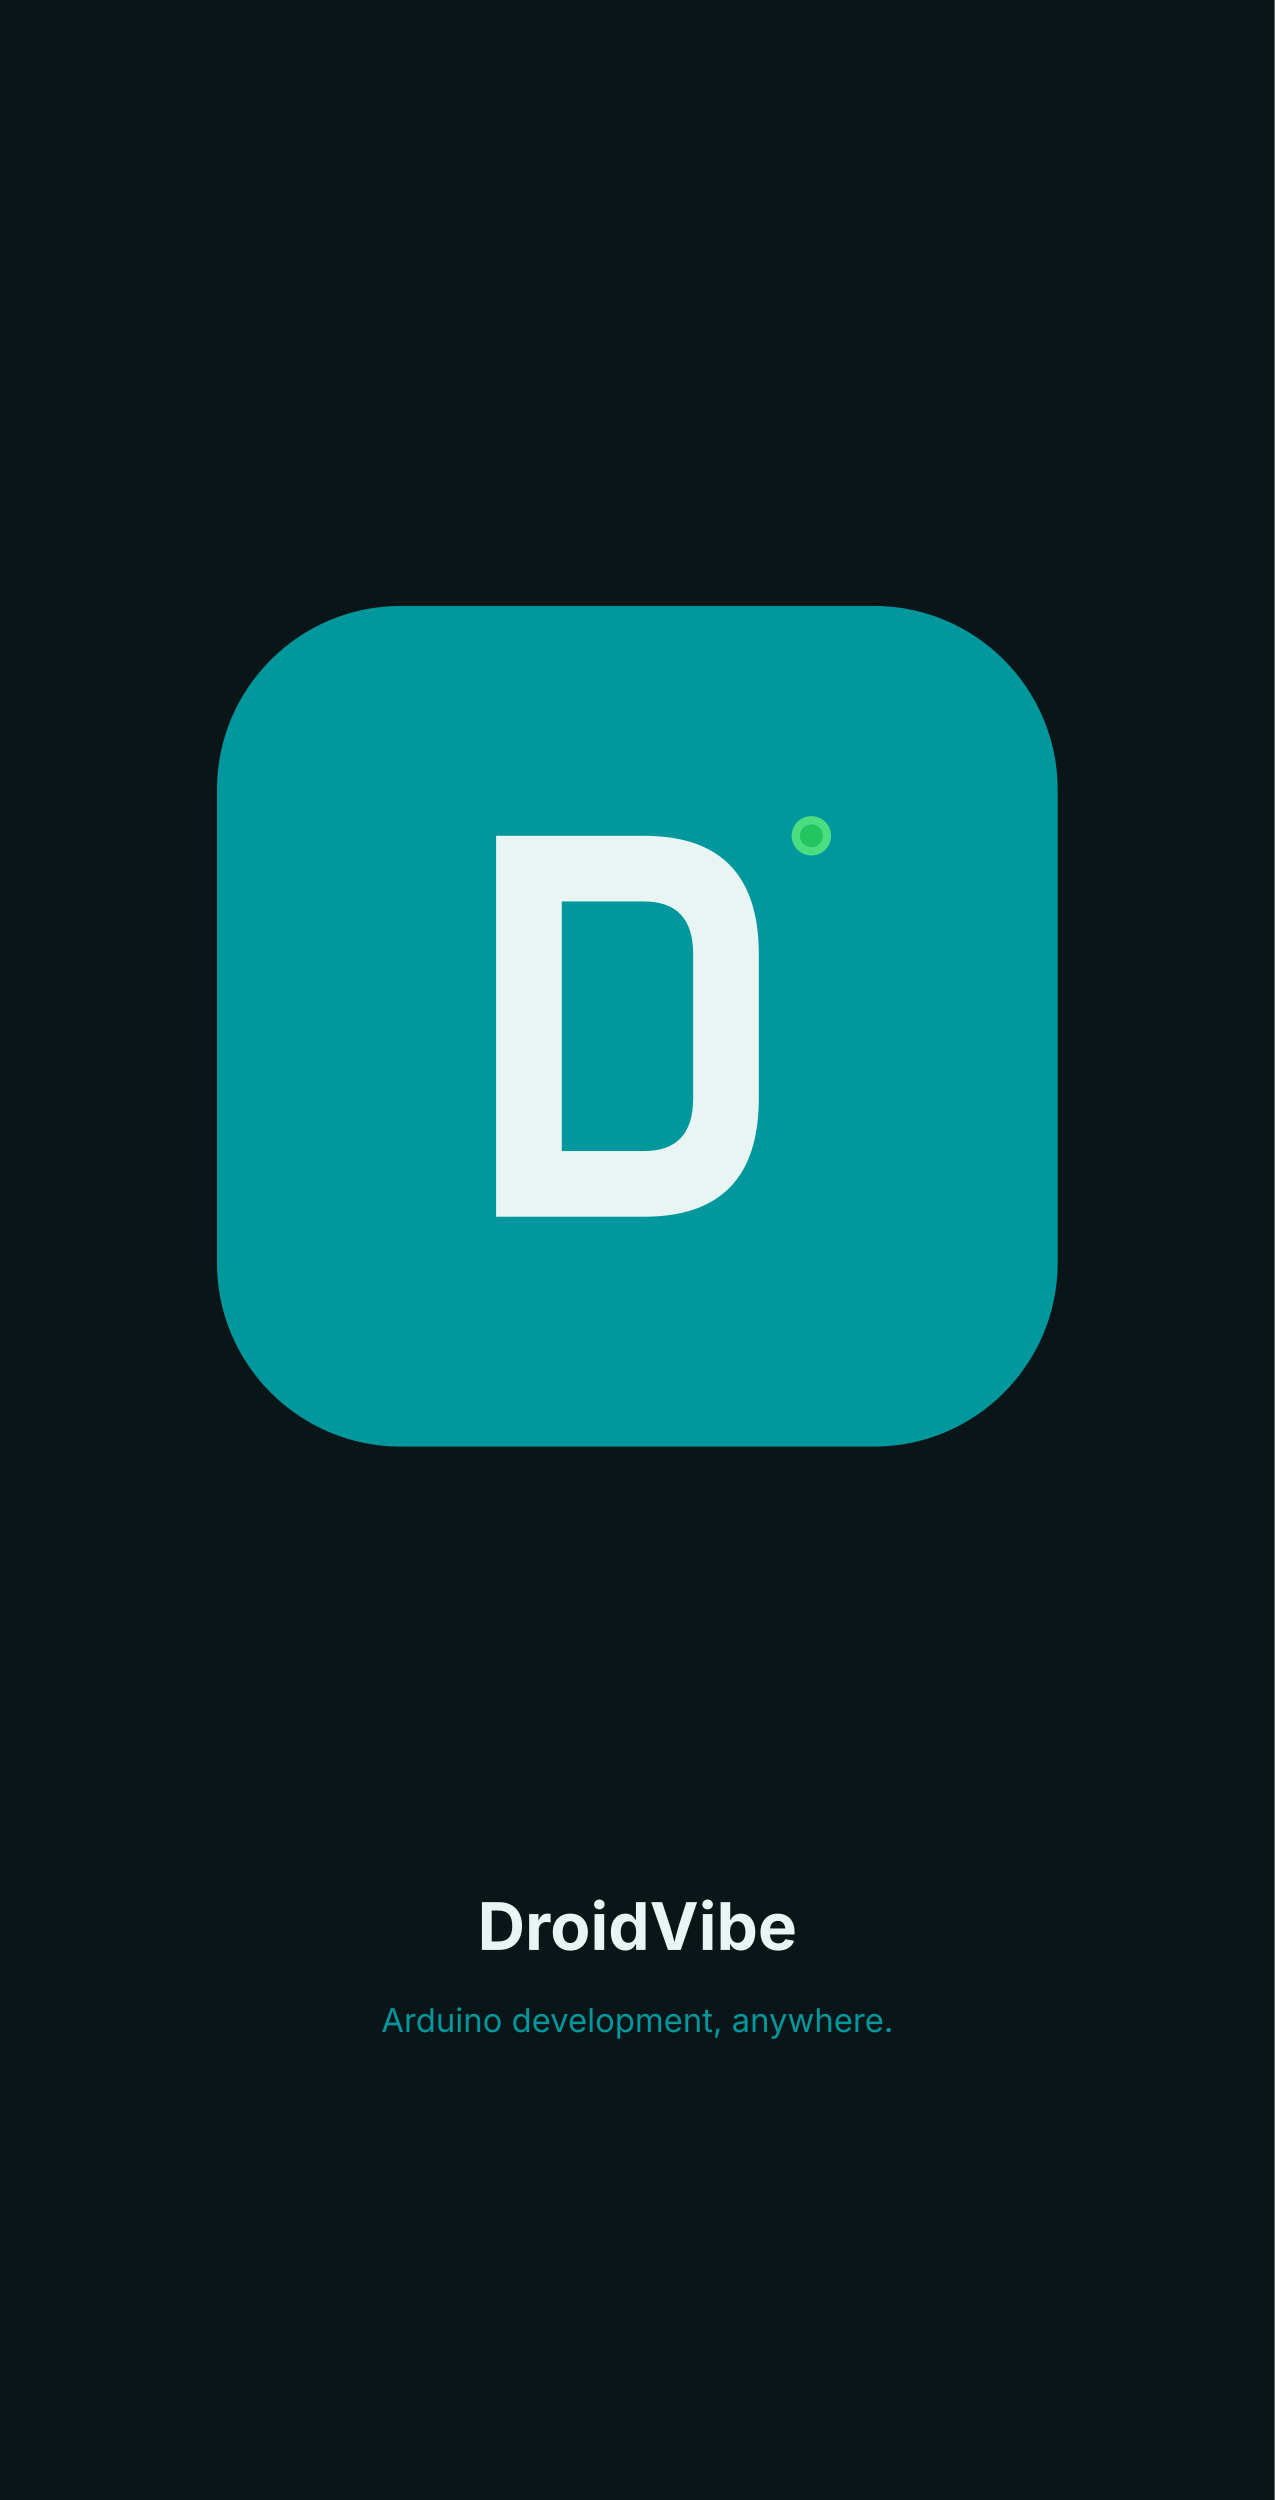
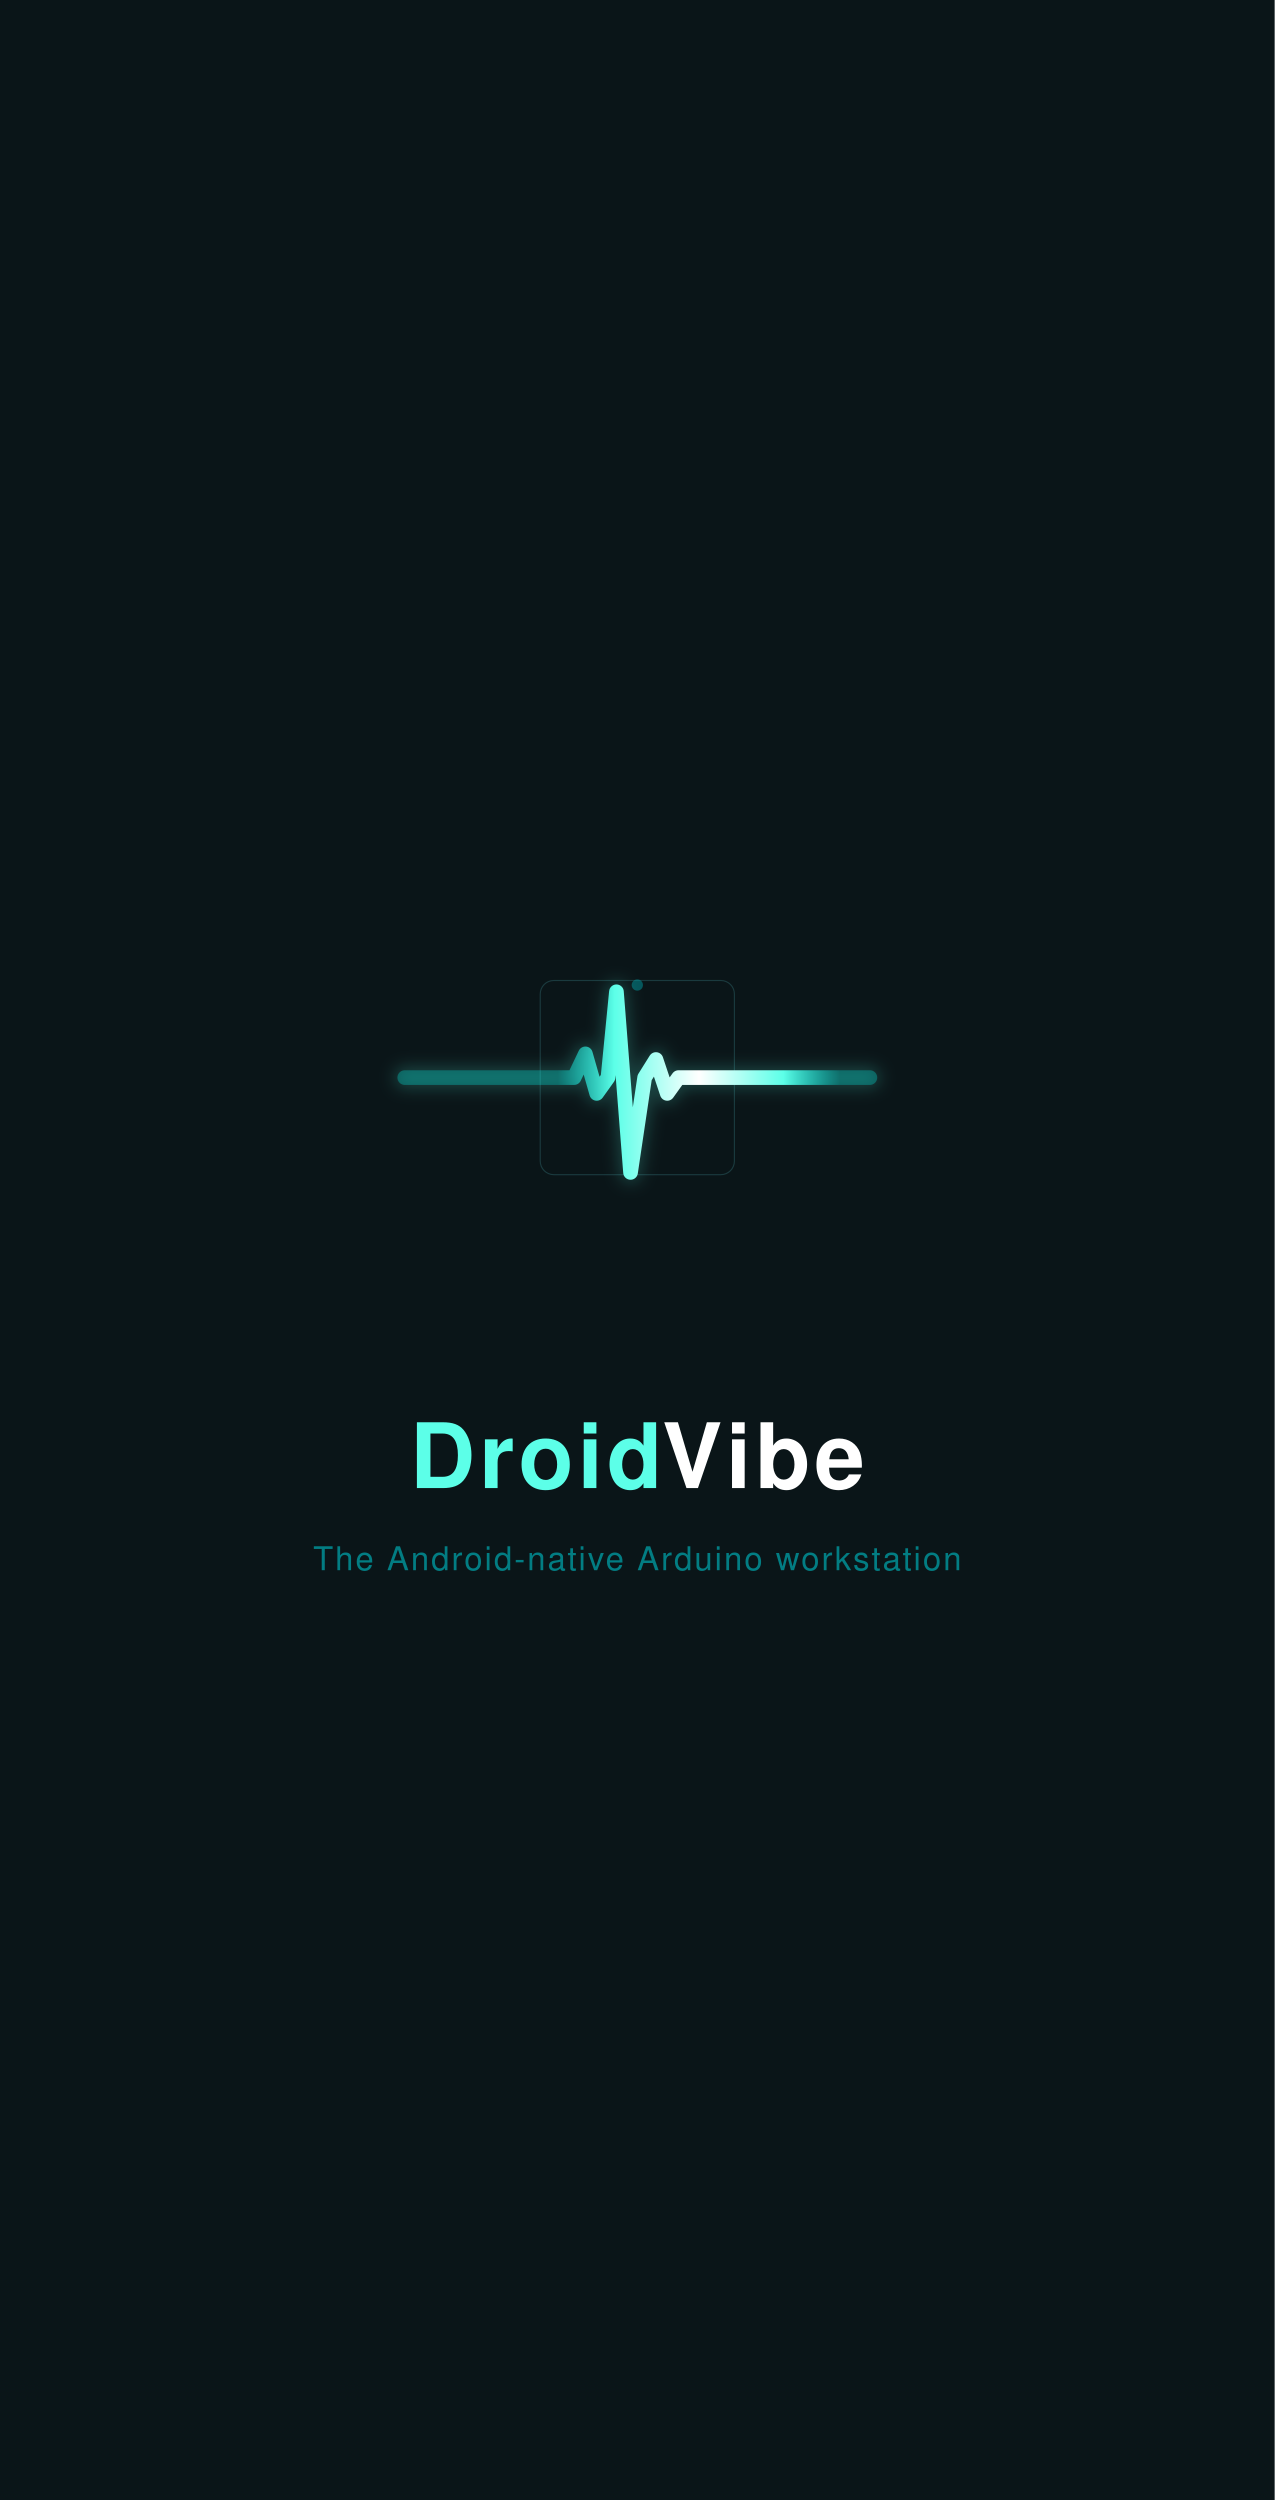
- <svg xmlns="http://www.w3.org/2000/svg" width="1242" height="2436" viewBox="0 0 1242 2436">
+ <svg xmlns="http://www.w3.org/2000/svg" viewBox="0 0 1242 2436" width="1242" height="2436">
+   <defs>
+     <linearGradient id="wave" x1="371" y1="0" x2="871" y2="0" gradientUnits="userSpaceOnUse">
+       <stop offset="0" stop-color="#00E8E0" stop-opacity="0.3" />
+       <stop offset="0.2" stop-color="#5CFFE8" />
+       <stop offset="0.5" stop-color="#FFFFFF" />
+       <stop offset="0.8" stop-color="#5CFFE8" />
+       <stop offset="1" stop-color="#00E8E0" stop-opacity="0.3" />
+     </linearGradient>
+     <filter id="glow" x="-20%" y="-20%" width="140%" height="140%">
+       <feGaussianBlur stdDeviation="14" />
+     </filter>
+   </defs>
  <rect width="1242" height="2436" fill="#0A1518" />
-   <g transform="translate(621, 1000) scale(0.8) translate(-512, -512)">
-     <rect width="1024" height="1024" rx="224" fill="#00979D" />
-     <path d="M340 280 L340 744 L520 744 Q660 744 660 600 L660 424 Q660 280 520 280 Z M420 360 L520 360 Q580 360 580 424 L580 600 Q580 664 520 664 L420 664 Z" fill="#E8F5F3" />
-     <circle cx="724" cy="280" r="24" fill="#4ADE80" />
-     <circle cx="724" cy="280" r="14" fill="#22C55E" />
+   <g transform="translate(621, 1050) scale(0.55) translate(-512, -512)">
+     <g fill="#0A1518">
+       <rect x="246" y="372" width="66" height="14" rx="4" />
+       <rect x="246" y="428" width="66" height="14" rx="4" />
+       <rect x="246" y="484" width="66" height="14" rx="4" />
+       <rect x="246" y="540" width="66" height="14" rx="4" />
+       <rect x="246" y="596" width="66" height="14" rx="4" />
+       <rect x="246" y="652" width="66" height="14" rx="4" />
+       <rect x="712" y="372" width="66" height="14" rx="4" />
+       <rect x="712" y="428" width="66" height="14" rx="4" />
+       <rect x="712" y="484" width="66" height="14" rx="4" />
+       <rect x="712" y="540" width="66" height="14" rx="4" />
+       <rect x="712" y="596" width="66" height="14" rx="4" />
+       <rect x="712" y="652" width="66" height="14" rx="4" />
+     </g>
+     <rect x="312" y="312" width="400" height="400" rx="36" fill="#0A1518" />
+     <rect x="340" y="340" width="344" height="344" rx="24" fill="none" stroke="#1a3a3e" stroke-width="2" />
+     <circle cx="512" cy="348" r="10" fill="#00979D" opacity="0.5" />
+     <path d="M 100 512 L 400 512 L 420 470 L 440 540 L 460 512 L 475 360 L 500 680 L 525 512 L 545 480 L 565 540 L 585 512 L 924 512" stroke="#5CFFE8" stroke-width="38" fill="none" stroke-linecap="round" stroke-linejoin="round" opacity="0.2" filter="url(#glow)" />
+     <path d="M 100 512 L 400 512 L 420 470 L 440 540 L 460 512 L 475 360 L 500 680 L 525 512 L 545 480 L 565 540 L 585 512 L 924 512" stroke="url(#wave)" stroke-width="26" fill="none" stroke-linecap="round" stroke-linejoin="round" />
  </g>
-   <text x="621" y="1900" text-anchor="middle" font-family="system-ui, -apple-system, sans-serif" font-size="64" font-weight="bold" fill="#E8F5F3">DroidVibe</text>
-   <text x="621" y="1980" text-anchor="middle" font-family="system-ui, -apple-system, sans-serif" font-size="32" fill="#00979D">Arduino development, anywhere.</text>
+   <text x="621" y="1450" text-anchor="middle" font-family="'Helvetica Neue', Helvetica, Arial, sans-serif" font-size="88" font-weight="700" fill="#5CFFE8" letter-spacing="4">
+     Droid<tspan fill="#FFFFFF">Vibe</tspan>
+   </text>
+   <text x="621" y="1530" text-anchor="middle" font-family="'Helvetica Neue', Helvetica, Arial, sans-serif" font-size="32" font-weight="400" fill="#00979D" letter-spacing="2" opacity="0.8">
+     The Android-native Arduino workstation
+   </text>
</svg>
